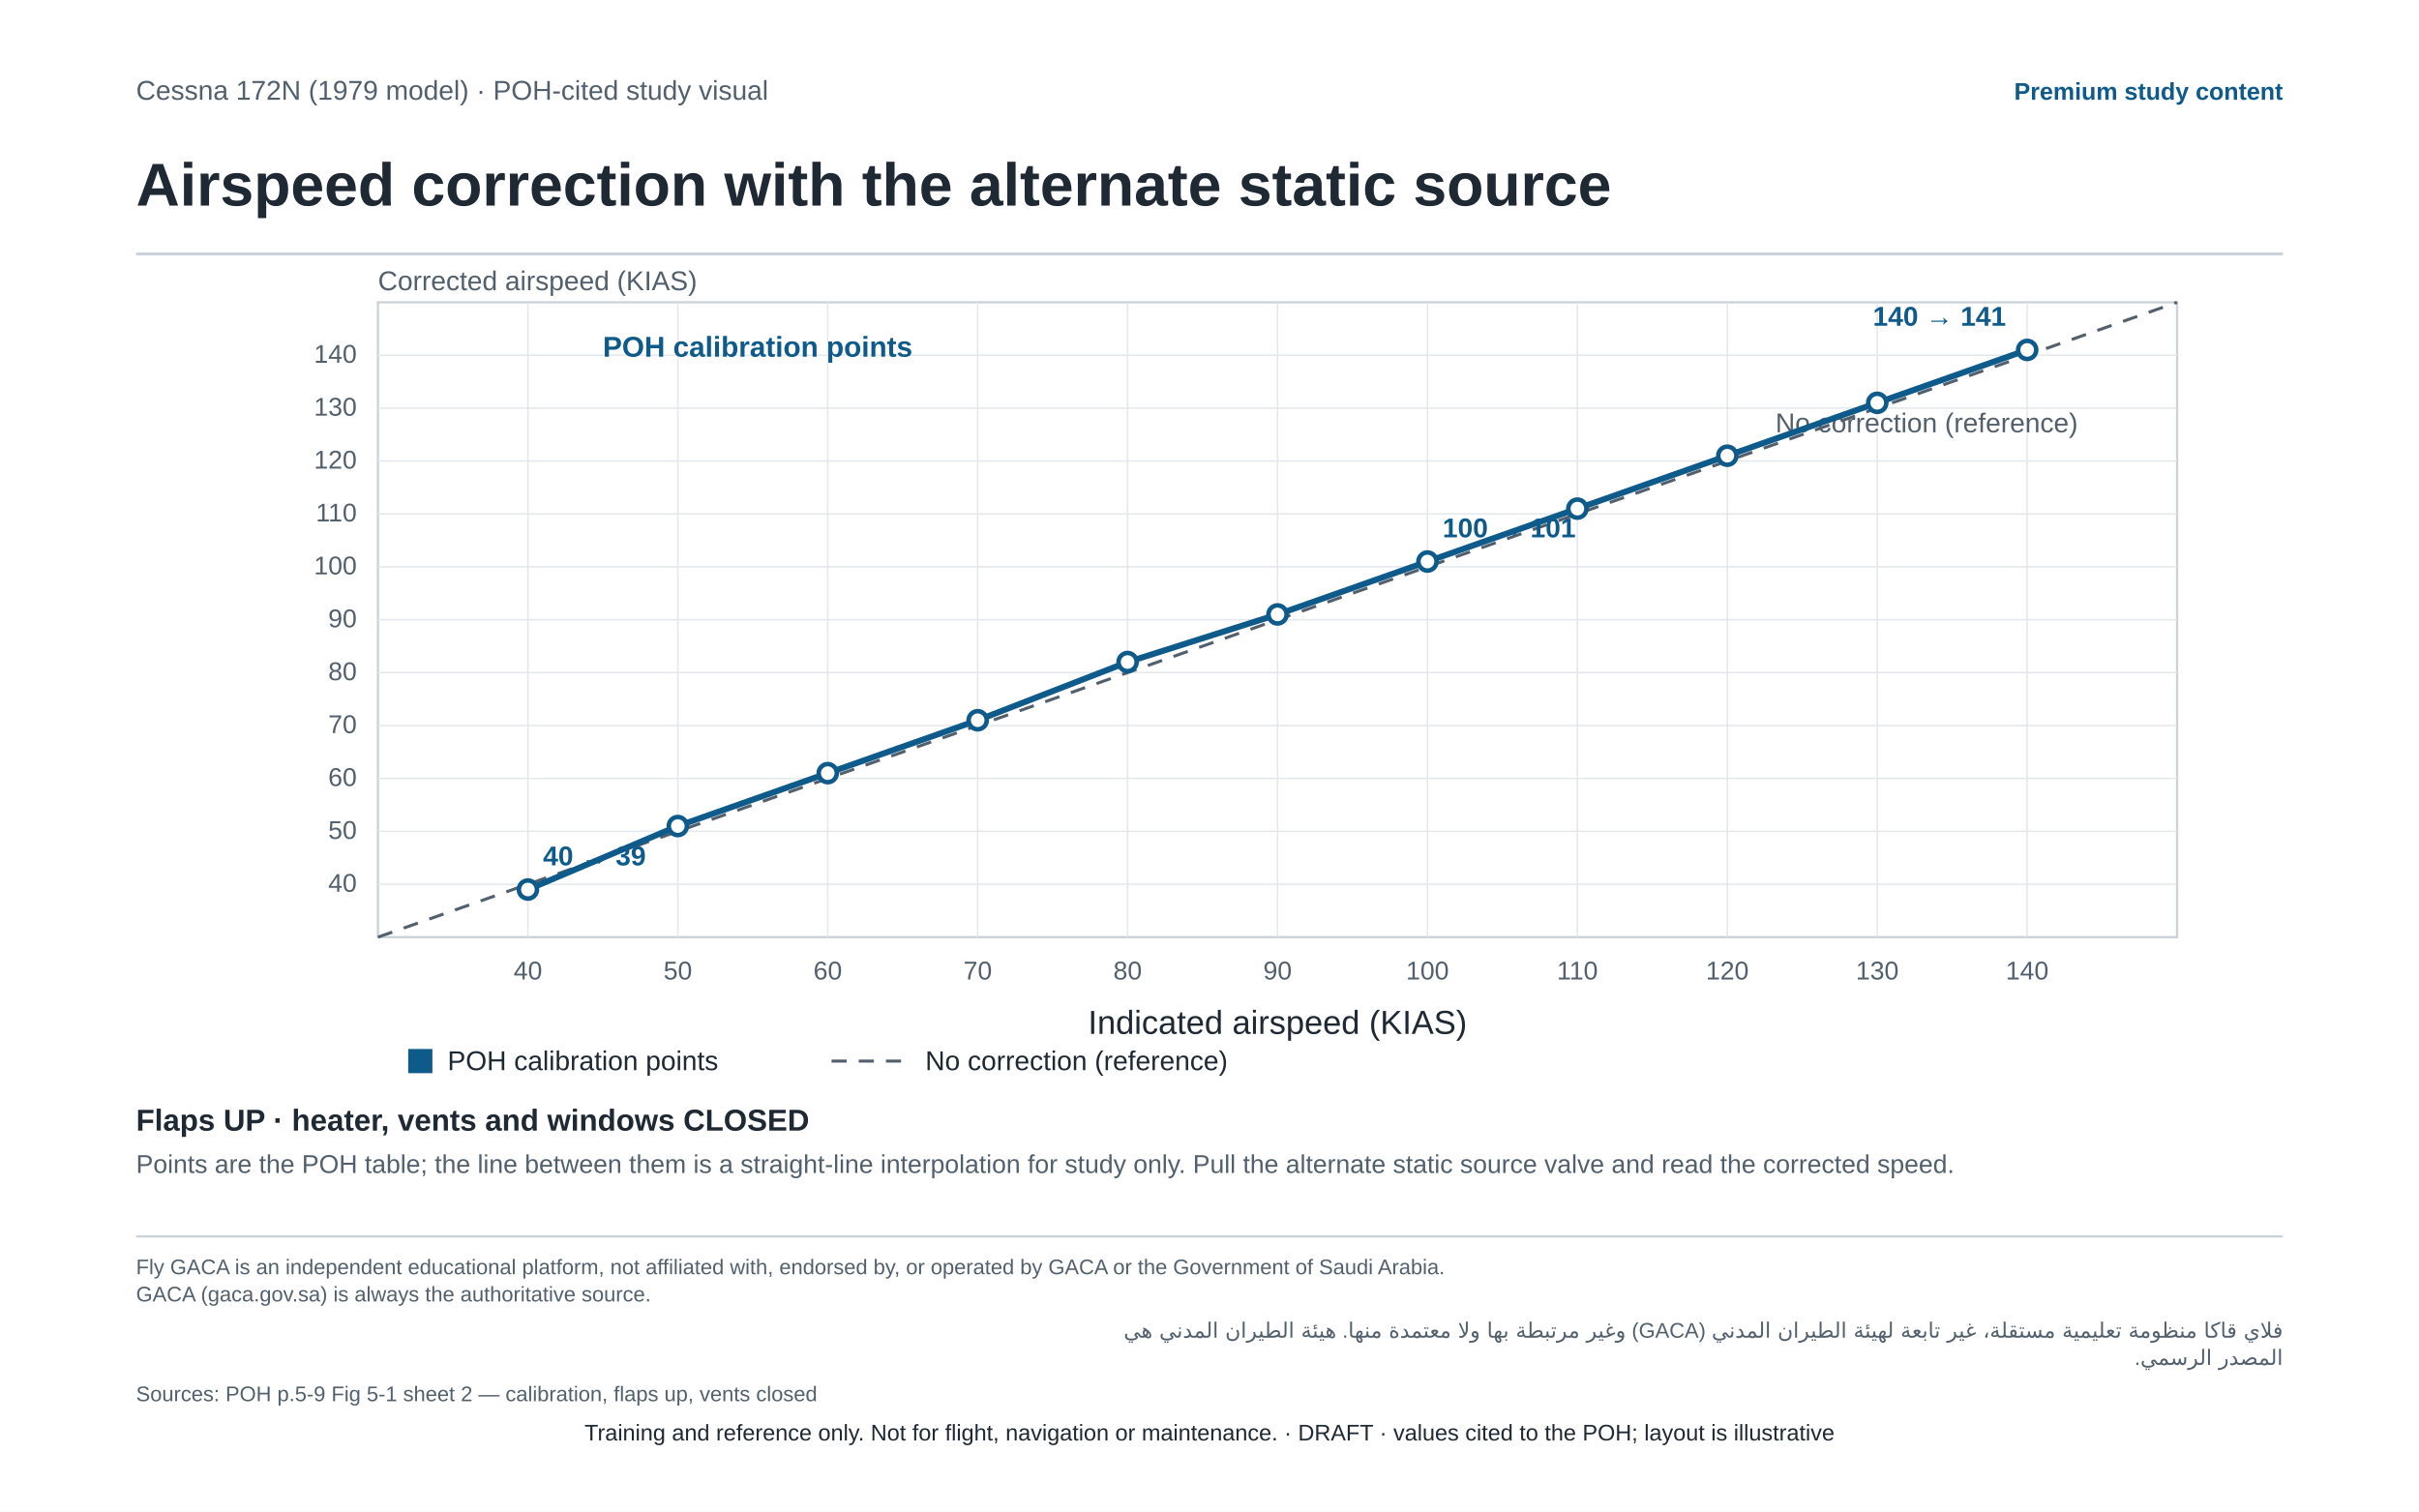
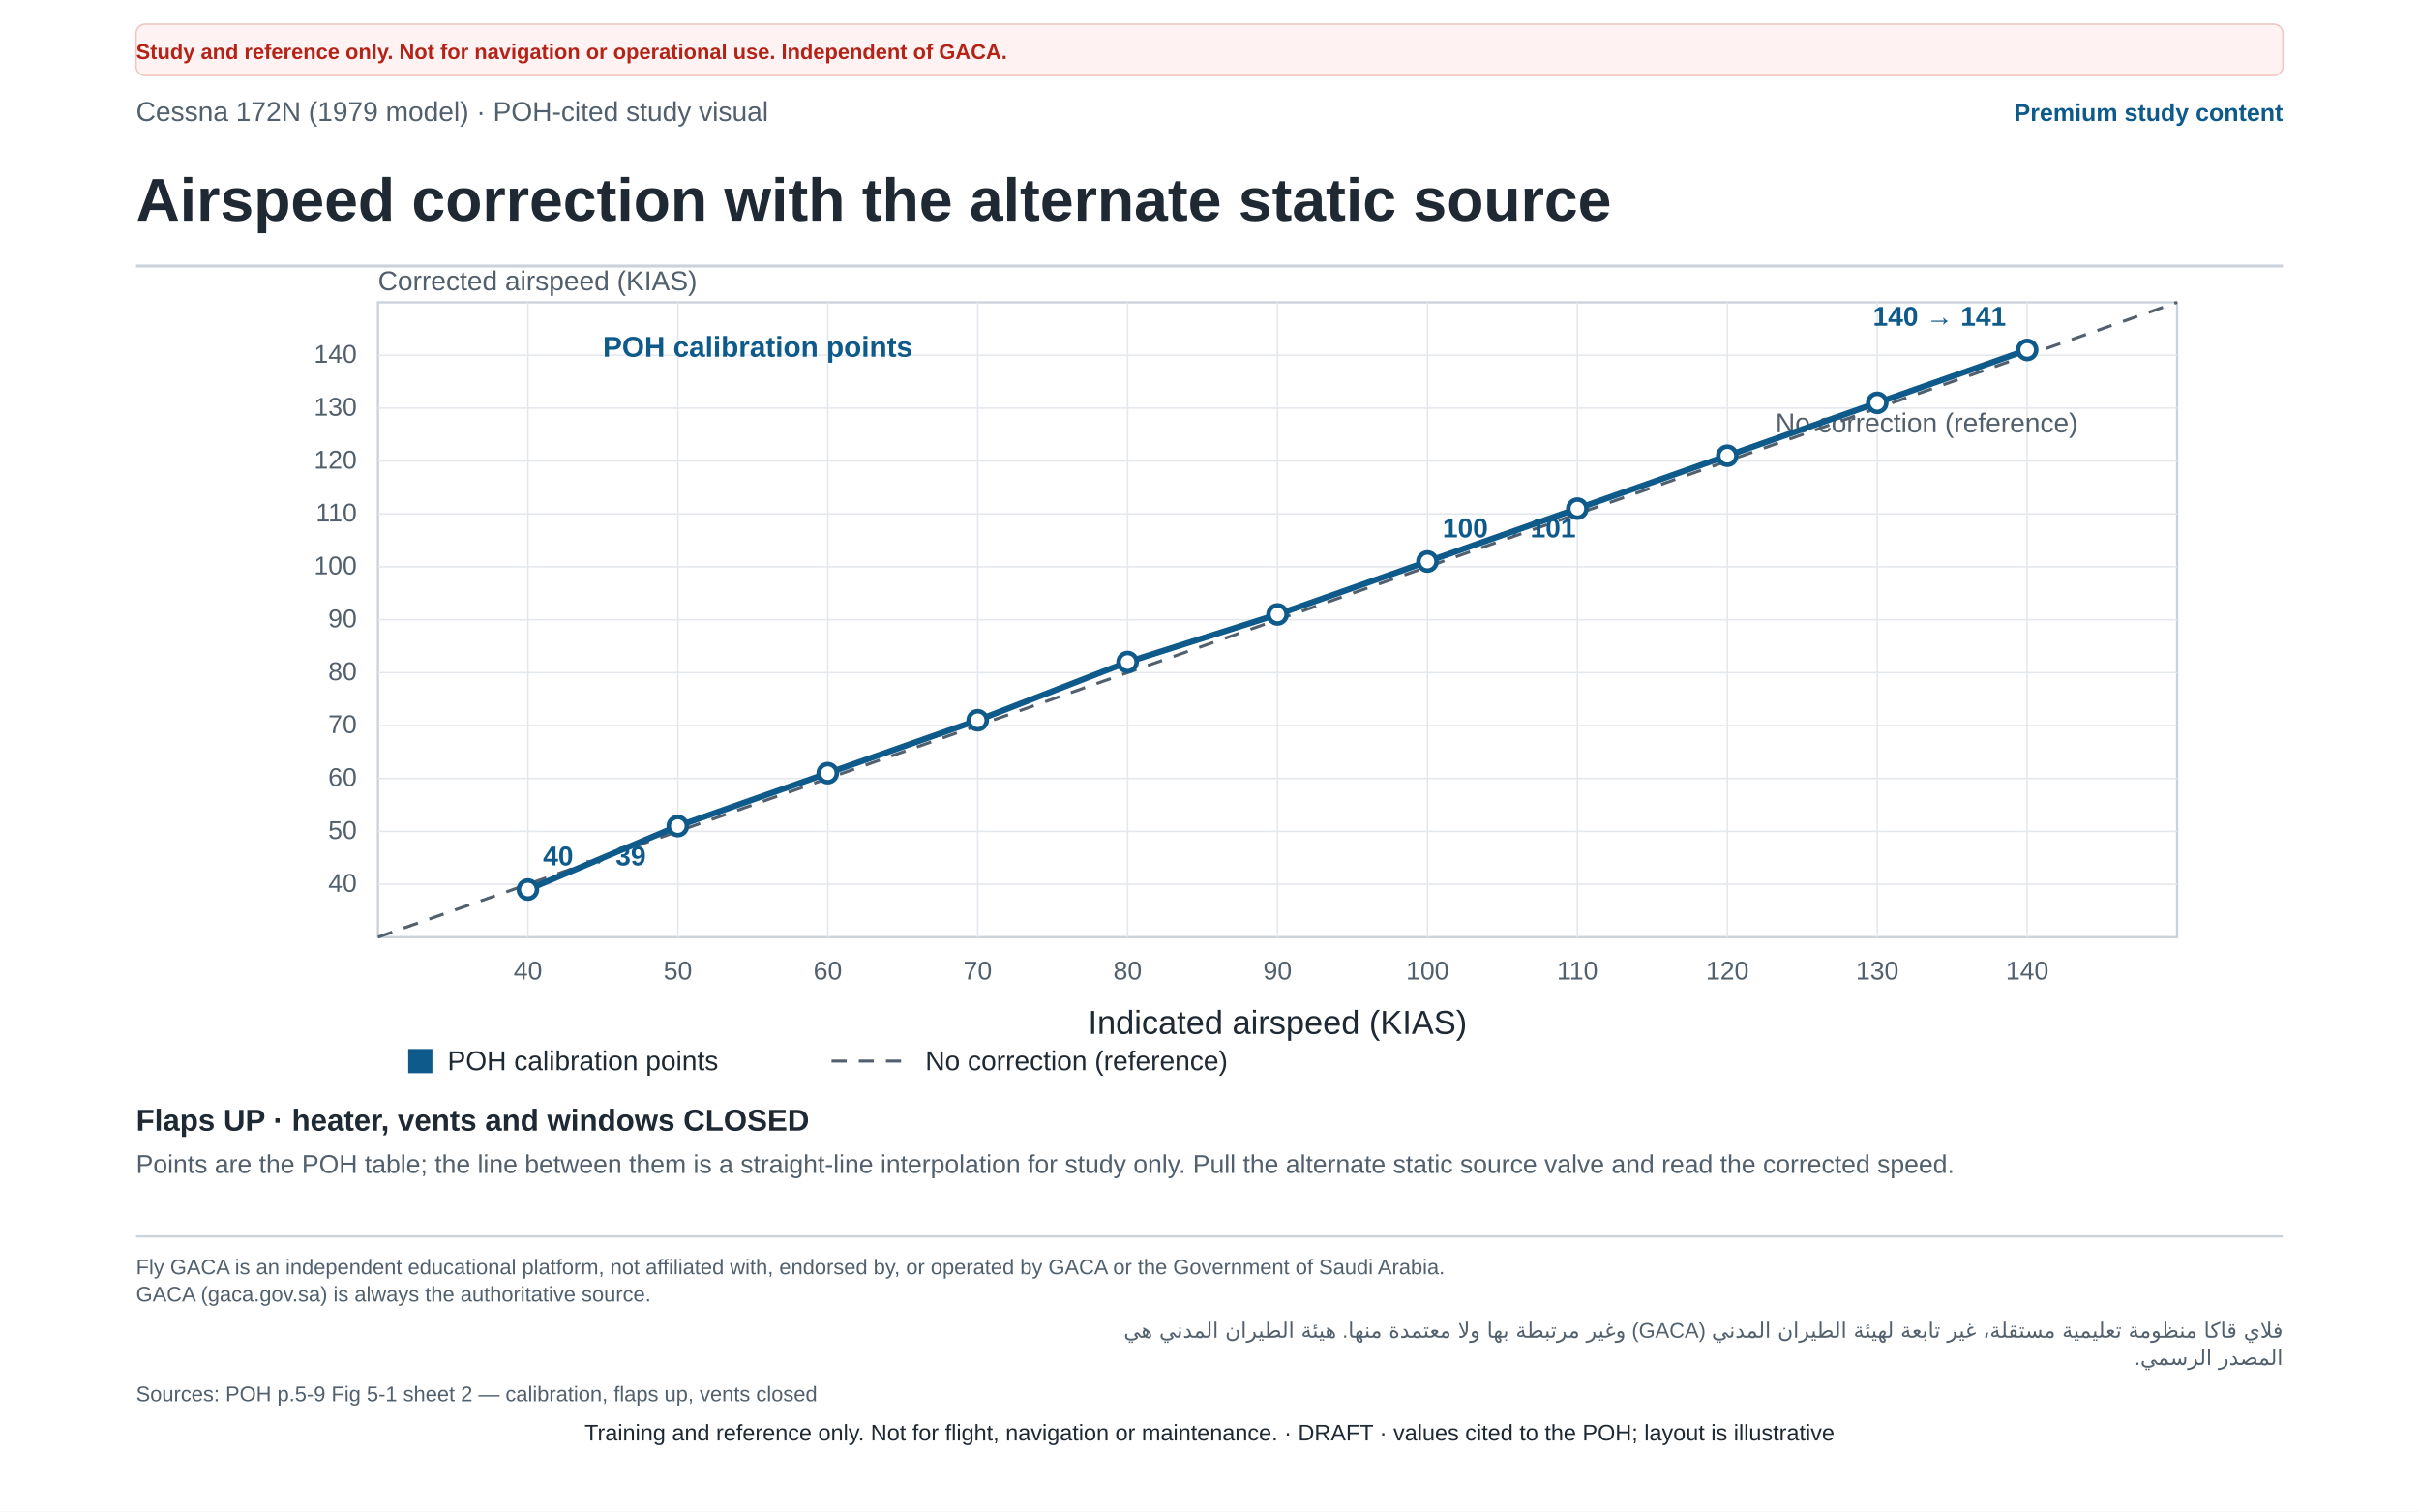
<svg xmlns="http://www.w3.org/2000/svg" viewBox="0 0 1600 1000" width="1600" height="1000" direction="ltr" lang="en" role="img" aria-labelledby="t">
  <rect x="0" y="0" width="1600" height="1000" fill="#FFFFFF" />
-   <text x="90" y="66" text-anchor="start" font-family="IBM Plex Sans, IBM Plex Sans Arabic, Helvetica Neue, Arial, sans-serif" font-size="18" fill="#52606D">Cessna 172N (1979 model) · POH-cited study visual</text>
-   <text x="1510" y="66" text-anchor="end" font-family="IBM Plex Sans, IBM Plex Sans Arabic, Helvetica Neue, Arial, sans-serif" font-size="16" font-weight="600" fill="#0E5A8A">Premium study content</text>
-   <text x="90" y="136" text-anchor="start" font-family="IBM Plex Sans, IBM Plex Sans Arabic, Helvetica Neue, Arial, sans-serif" font-size="40" font-weight="600" fill="#1F2933">Airspeed correction with the alternate static source</text>
-   <line x1="90" y1="168" x2="1510" y2="168" stroke="#CBD2D9" stroke-width="2" />
+   <rect x="90" y="16" width="1420" height="34" fill="#FEF3F2" stroke="#EFC5C0" stroke-width="1" rx="6" />
+   <text x="90" y="39" text-anchor="start" font-family="IBM Plex Sans, IBM Plex Sans Arabic, Helvetica Neue, Arial, sans-serif" font-size="14" font-weight="600" fill="#B42318" direction="ltr">Study and reference only. Not for navigation or operational use. Independent of GACA.</text>
+   <text x="90" y="80" text-anchor="start" font-family="IBM Plex Sans, IBM Plex Sans Arabic, Helvetica Neue, Arial, sans-serif" font-size="18" fill="#52606D">Cessna 172N (1979 model) · POH-cited study visual</text>
+   <text x="1510" y="80" text-anchor="end" font-family="IBM Plex Sans, IBM Plex Sans Arabic, Helvetica Neue, Arial, sans-serif" font-size="16" font-weight="600" fill="#0E5A8A">Premium study content</text>
+   <text x="90" y="146" text-anchor="start" font-family="IBM Plex Sans, IBM Plex Sans Arabic, Helvetica Neue, Arial, sans-serif" font-size="40" font-weight="600" fill="#1F2933">Airspeed correction with the alternate static source</text>
+   <line x1="90" y1="176" x2="1510" y2="176" stroke="#CBD2D9" stroke-width="2" />
  <g>
    <rect x="250" y="200" width="1190" height="420" fill="#FFFFFF" stroke="#CBD2D9" stroke-width="1.5" />
    <line x1="349.17" y1="200" x2="349.17" y2="620" stroke="#E4E7EB" stroke-width="1" />
    <line x1="250" y1="585" x2="1440" y2="585" stroke="#E4E7EB" stroke-width="1" />
    <text x="349.17" y="648" text-anchor="middle" font-family="IBM Plex Sans, IBM Plex Sans Arabic, Helvetica Neue, Arial, sans-serif" font-size="17" fill="#52606D">40</text>
    <text x="236" y="590" text-anchor="end" font-family="IBM Plex Sans, IBM Plex Sans Arabic, Helvetica Neue, Arial, sans-serif" font-size="17" fill="#52606D">40</text>
    <line x1="448.33" y1="200" x2="448.33" y2="620" stroke="#E4E7EB" stroke-width="1" />
    <line x1="250" y1="550" x2="1440" y2="550" stroke="#E4E7EB" stroke-width="1" />
    <text x="448.33" y="648" text-anchor="middle" font-family="IBM Plex Sans, IBM Plex Sans Arabic, Helvetica Neue, Arial, sans-serif" font-size="17" fill="#52606D">50</text>
    <text x="236" y="555" text-anchor="end" font-family="IBM Plex Sans, IBM Plex Sans Arabic, Helvetica Neue, Arial, sans-serif" font-size="17" fill="#52606D">50</text>
    <line x1="547.5" y1="200" x2="547.5" y2="620" stroke="#E4E7EB" stroke-width="1" />
    <line x1="250" y1="515" x2="1440" y2="515" stroke="#E4E7EB" stroke-width="1" />
    <text x="547.5" y="648" text-anchor="middle" font-family="IBM Plex Sans, IBM Plex Sans Arabic, Helvetica Neue, Arial, sans-serif" font-size="17" fill="#52606D">60</text>
    <text x="236" y="520" text-anchor="end" font-family="IBM Plex Sans, IBM Plex Sans Arabic, Helvetica Neue, Arial, sans-serif" font-size="17" fill="#52606D">60</text>
    <line x1="646.67" y1="200" x2="646.67" y2="620" stroke="#E4E7EB" stroke-width="1" />
    <line x1="250" y1="480" x2="1440" y2="480" stroke="#E4E7EB" stroke-width="1" />
    <text x="646.67" y="648" text-anchor="middle" font-family="IBM Plex Sans, IBM Plex Sans Arabic, Helvetica Neue, Arial, sans-serif" font-size="17" fill="#52606D">70</text>
    <text x="236" y="485" text-anchor="end" font-family="IBM Plex Sans, IBM Plex Sans Arabic, Helvetica Neue, Arial, sans-serif" font-size="17" fill="#52606D">70</text>
    <line x1="745.83" y1="200" x2="745.83" y2="620" stroke="#E4E7EB" stroke-width="1" />
    <line x1="250" y1="445" x2="1440" y2="445" stroke="#E4E7EB" stroke-width="1" />
    <text x="745.83" y="648" text-anchor="middle" font-family="IBM Plex Sans, IBM Plex Sans Arabic, Helvetica Neue, Arial, sans-serif" font-size="17" fill="#52606D">80</text>
    <text x="236" y="450" text-anchor="end" font-family="IBM Plex Sans, IBM Plex Sans Arabic, Helvetica Neue, Arial, sans-serif" font-size="17" fill="#52606D">80</text>
    <line x1="845" y1="200" x2="845" y2="620" stroke="#E4E7EB" stroke-width="1" />
    <line x1="250" y1="410" x2="1440" y2="410" stroke="#E4E7EB" stroke-width="1" />
    <text x="845" y="648" text-anchor="middle" font-family="IBM Plex Sans, IBM Plex Sans Arabic, Helvetica Neue, Arial, sans-serif" font-size="17" fill="#52606D">90</text>
    <text x="236" y="415" text-anchor="end" font-family="IBM Plex Sans, IBM Plex Sans Arabic, Helvetica Neue, Arial, sans-serif" font-size="17" fill="#52606D">90</text>
    <line x1="944.17" y1="200" x2="944.17" y2="620" stroke="#E4E7EB" stroke-width="1" />
    <line x1="250" y1="375" x2="1440" y2="375" stroke="#E4E7EB" stroke-width="1" />
    <text x="944.17" y="648" text-anchor="middle" font-family="IBM Plex Sans, IBM Plex Sans Arabic, Helvetica Neue, Arial, sans-serif" font-size="17" fill="#52606D">100</text>
    <text x="236" y="380" text-anchor="end" font-family="IBM Plex Sans, IBM Plex Sans Arabic, Helvetica Neue, Arial, sans-serif" font-size="17" fill="#52606D">100</text>
    <line x1="1043.33" y1="200" x2="1043.33" y2="620" stroke="#E4E7EB" stroke-width="1" />
    <line x1="250" y1="340" x2="1440" y2="340" stroke="#E4E7EB" stroke-width="1" />
    <text x="1043.33" y="648" text-anchor="middle" font-family="IBM Plex Sans, IBM Plex Sans Arabic, Helvetica Neue, Arial, sans-serif" font-size="17" fill="#52606D">110</text>
    <text x="236" y="345" text-anchor="end" font-family="IBM Plex Sans, IBM Plex Sans Arabic, Helvetica Neue, Arial, sans-serif" font-size="17" fill="#52606D">110</text>
    <line x1="1142.5" y1="200" x2="1142.5" y2="620" stroke="#E4E7EB" stroke-width="1" />
    <line x1="250" y1="305" x2="1440" y2="305" stroke="#E4E7EB" stroke-width="1" />
    <text x="1142.5" y="648" text-anchor="middle" font-family="IBM Plex Sans, IBM Plex Sans Arabic, Helvetica Neue, Arial, sans-serif" font-size="17" fill="#52606D">120</text>
    <text x="236" y="310" text-anchor="end" font-family="IBM Plex Sans, IBM Plex Sans Arabic, Helvetica Neue, Arial, sans-serif" font-size="17" fill="#52606D">120</text>
    <line x1="1241.67" y1="200" x2="1241.67" y2="620" stroke="#E4E7EB" stroke-width="1" />
    <line x1="250" y1="270" x2="1440" y2="270" stroke="#E4E7EB" stroke-width="1" />
    <text x="1241.67" y="648" text-anchor="middle" font-family="IBM Plex Sans, IBM Plex Sans Arabic, Helvetica Neue, Arial, sans-serif" font-size="17" fill="#52606D">130</text>
    <text x="236" y="275" text-anchor="end" font-family="IBM Plex Sans, IBM Plex Sans Arabic, Helvetica Neue, Arial, sans-serif" font-size="17" fill="#52606D">130</text>
    <line x1="1340.83" y1="200" x2="1340.83" y2="620" stroke="#E4E7EB" stroke-width="1" />
    <line x1="250" y1="235" x2="1440" y2="235" stroke="#E4E7EB" stroke-width="1" />
    <text x="1340.83" y="648" text-anchor="middle" font-family="IBM Plex Sans, IBM Plex Sans Arabic, Helvetica Neue, Arial, sans-serif" font-size="17" fill="#52606D">140</text>
    <text x="236" y="240" text-anchor="end" font-family="IBM Plex Sans, IBM Plex Sans Arabic, Helvetica Neue, Arial, sans-serif" font-size="17" fill="#52606D">140</text>
    <text x="845" y="684" text-anchor="middle" font-family="IBM Plex Sans, IBM Plex Sans Arabic, Helvetica Neue, Arial, sans-serif" font-size="22" fill="#1F2933" direction="ltr">Indicated airspeed (KIAS)</text>
    <text x="250" y="192" text-anchor="start" font-family="IBM Plex Sans, IBM Plex Sans Arabic, Helvetica Neue, Arial, sans-serif" font-size="18" fill="#52606D" direction="ltr">Corrected airspeed (KIAS)</text>
    <line x1="250" y1="620" x2="1440" y2="200" stroke="#52606D" stroke-width="2" stroke-dasharray="10 8" />
    <text x="1174.33" y="286" text-anchor="start" font-family="IBM Plex Sans, IBM Plex Sans Arabic, Helvetica Neue, Arial, sans-serif" font-size="18" fill="#52606D" direction="ltr">No correction (reference)</text>
    <path d="M349.17 588.5 L448.33 546.5 L547.5 511.5 L646.67 476.5 L745.83 438 L845 406.5 L944.17 371.5 L1043.33 336.5 L1142.5 301.5 L1241.67 266.5 L1340.83 231.5" fill="none" stroke="#0E5A8A" stroke-width="4" stroke-linejoin="round" />
    <circle cx="349.17" cy="588.5" r="6" fill="#FFFFFF" stroke="#0E5A8A" stroke-width="3" />
    <circle cx="448.33" cy="546.5" r="6" fill="#FFFFFF" stroke="#0E5A8A" stroke-width="3" />
    <circle cx="547.5" cy="511.5" r="6" fill="#FFFFFF" stroke="#0E5A8A" stroke-width="3" />
    <circle cx="646.67" cy="476.5" r="6" fill="#FFFFFF" stroke="#0E5A8A" stroke-width="3" />
    <circle cx="745.83" cy="438" r="6" fill="#FFFFFF" stroke="#0E5A8A" stroke-width="3" />
    <circle cx="845" cy="406.5" r="6" fill="#FFFFFF" stroke="#0E5A8A" stroke-width="3" />
    <circle cx="944.17" cy="371.5" r="6" fill="#FFFFFF" stroke="#0E5A8A" stroke-width="3" />
    <circle cx="1043.33" cy="336.5" r="6" fill="#FFFFFF" stroke="#0E5A8A" stroke-width="3" />
    <circle cx="1142.5" cy="301.5" r="6" fill="#FFFFFF" stroke="#0E5A8A" stroke-width="3" />
    <circle cx="1241.67" cy="266.5" r="6" fill="#FFFFFF" stroke="#0E5A8A" stroke-width="3" />
    <circle cx="1340.83" cy="231.5" r="6" fill="#FFFFFF" stroke="#0E5A8A" stroke-width="3" />
    <text x="359.17" y="572.5" text-anchor="start" font-family="IBM Plex Sans, IBM Plex Sans Arabic, Helvetica Neue, Arial, sans-serif" font-size="18" font-weight="600" fill="#0E5A8A" direction="ltr">40 → 39</text>
    <text x="954.17" y="355.5" text-anchor="start" font-family="IBM Plex Sans, IBM Plex Sans Arabic, Helvetica Neue, Arial, sans-serif" font-size="18" font-weight="600" fill="#0E5A8A" direction="ltr">100 → 101</text>
    <text x="1326.83" y="215.5" text-anchor="end" font-family="IBM Plex Sans, IBM Plex Sans Arabic, Helvetica Neue, Arial, sans-serif" font-size="18" font-weight="600" fill="#0E5A8A" direction="ltr">140 → 141</text>
    <text x="398.75" y="236" text-anchor="start" font-family="IBM Plex Sans, IBM Plex Sans Arabic, Helvetica Neue, Arial, sans-serif" font-size="19" font-weight="600" fill="#0E5A8A" direction="ltr">POH calibration points</text>
    <rect x="270" y="694" width="16" height="16" fill="#0E5A8A" />
    <text x="296" y="708" text-anchor="start" font-family="IBM Plex Sans, IBM Plex Sans Arabic, Helvetica Neue, Arial, sans-serif" font-size="18" fill="#1F2933" direction="ltr">POH calibration points</text>
    <line x1="550" y1="702" x2="600" y2="702" stroke="#52606D" stroke-width="2" stroke-dasharray="10 8" />
    <text x="612" y="708" text-anchor="start" font-family="IBM Plex Sans, IBM Plex Sans Arabic, Helvetica Neue, Arial, sans-serif" font-size="18" fill="#1F2933" direction="ltr">No correction (reference)</text>
    <text x="90" y="748" text-anchor="start" font-family="IBM Plex Sans, IBM Plex Sans Arabic, Helvetica Neue, Arial, sans-serif" font-size="20" font-weight="600" fill="#1F2933">Flaps UP · heater, vents and windows CLOSED</text>
    <text x="90" y="776" text-anchor="start" font-family="IBM Plex Sans, IBM Plex Sans Arabic, Helvetica Neue, Arial, sans-serif" font-size="17" fill="#52606D">Points are the POH table; the line between them is a straight-line interpolation for study only. Pull the alternate static source valve and read the corrected speed.</text>
  </g>
  <line x1="90" y1="818" x2="1510" y2="818" stroke="#CBD2D9" stroke-width="1.5" />
  <text x="90" y="843" text-anchor="start" font-family="IBM Plex Sans, IBM Plex Sans Arabic, Helvetica Neue, Arial, sans-serif" font-size="14" fill="#52606D" direction="ltr">Fly GACA is an independent educational platform, not affiliated with, endorsed by, or operated by GACA or the Government of Saudi Arabia.</text>
  <text x="90" y="861" text-anchor="start" font-family="IBM Plex Sans, IBM Plex Sans Arabic, Helvetica Neue, Arial, sans-serif" font-size="14" fill="#52606D" direction="ltr">GACA (gaca.gov.sa) is always the authoritative source.</text>
  <text x="1510" y="885" text-anchor="start" font-family="IBM Plex Sans, IBM Plex Sans Arabic, Helvetica Neue, Arial, sans-serif" font-size="14" fill="#52606D" direction="rtl">فلاي قاكا منظومة تعليمية مستقلة، غير تابعة لهيئة الطيران المدني (GACA) وغير مرتبطة بها ولا معتمدة منها. هيئة الطيران المدني هي</text>
  <text x="1510" y="903" text-anchor="start" font-family="IBM Plex Sans, IBM Plex Sans Arabic, Helvetica Neue, Arial, sans-serif" font-size="14" fill="#52606D" direction="rtl">المصدر الرسمي.</text>
  <text x="90" y="927" text-anchor="start" font-family="IBM Plex Sans, IBM Plex Sans Arabic, Helvetica Neue, Arial, sans-serif" font-size="14" fill="#52606D" direction="ltr">Sources: POH p.5-9 Fig 5-1 sheet 2 — calibration, flaps up, vents closed</text>
  <text x="800" y="953" text-anchor="middle" font-family="IBM Plex Sans, IBM Plex Sans Arabic, Helvetica Neue, Arial, sans-serif" font-size="15" fill="#1F2933">Training and reference only. Not for flight, navigation or maintenance. · DRAFT · values cited to the POH; layout is illustrative</text>
</svg>
